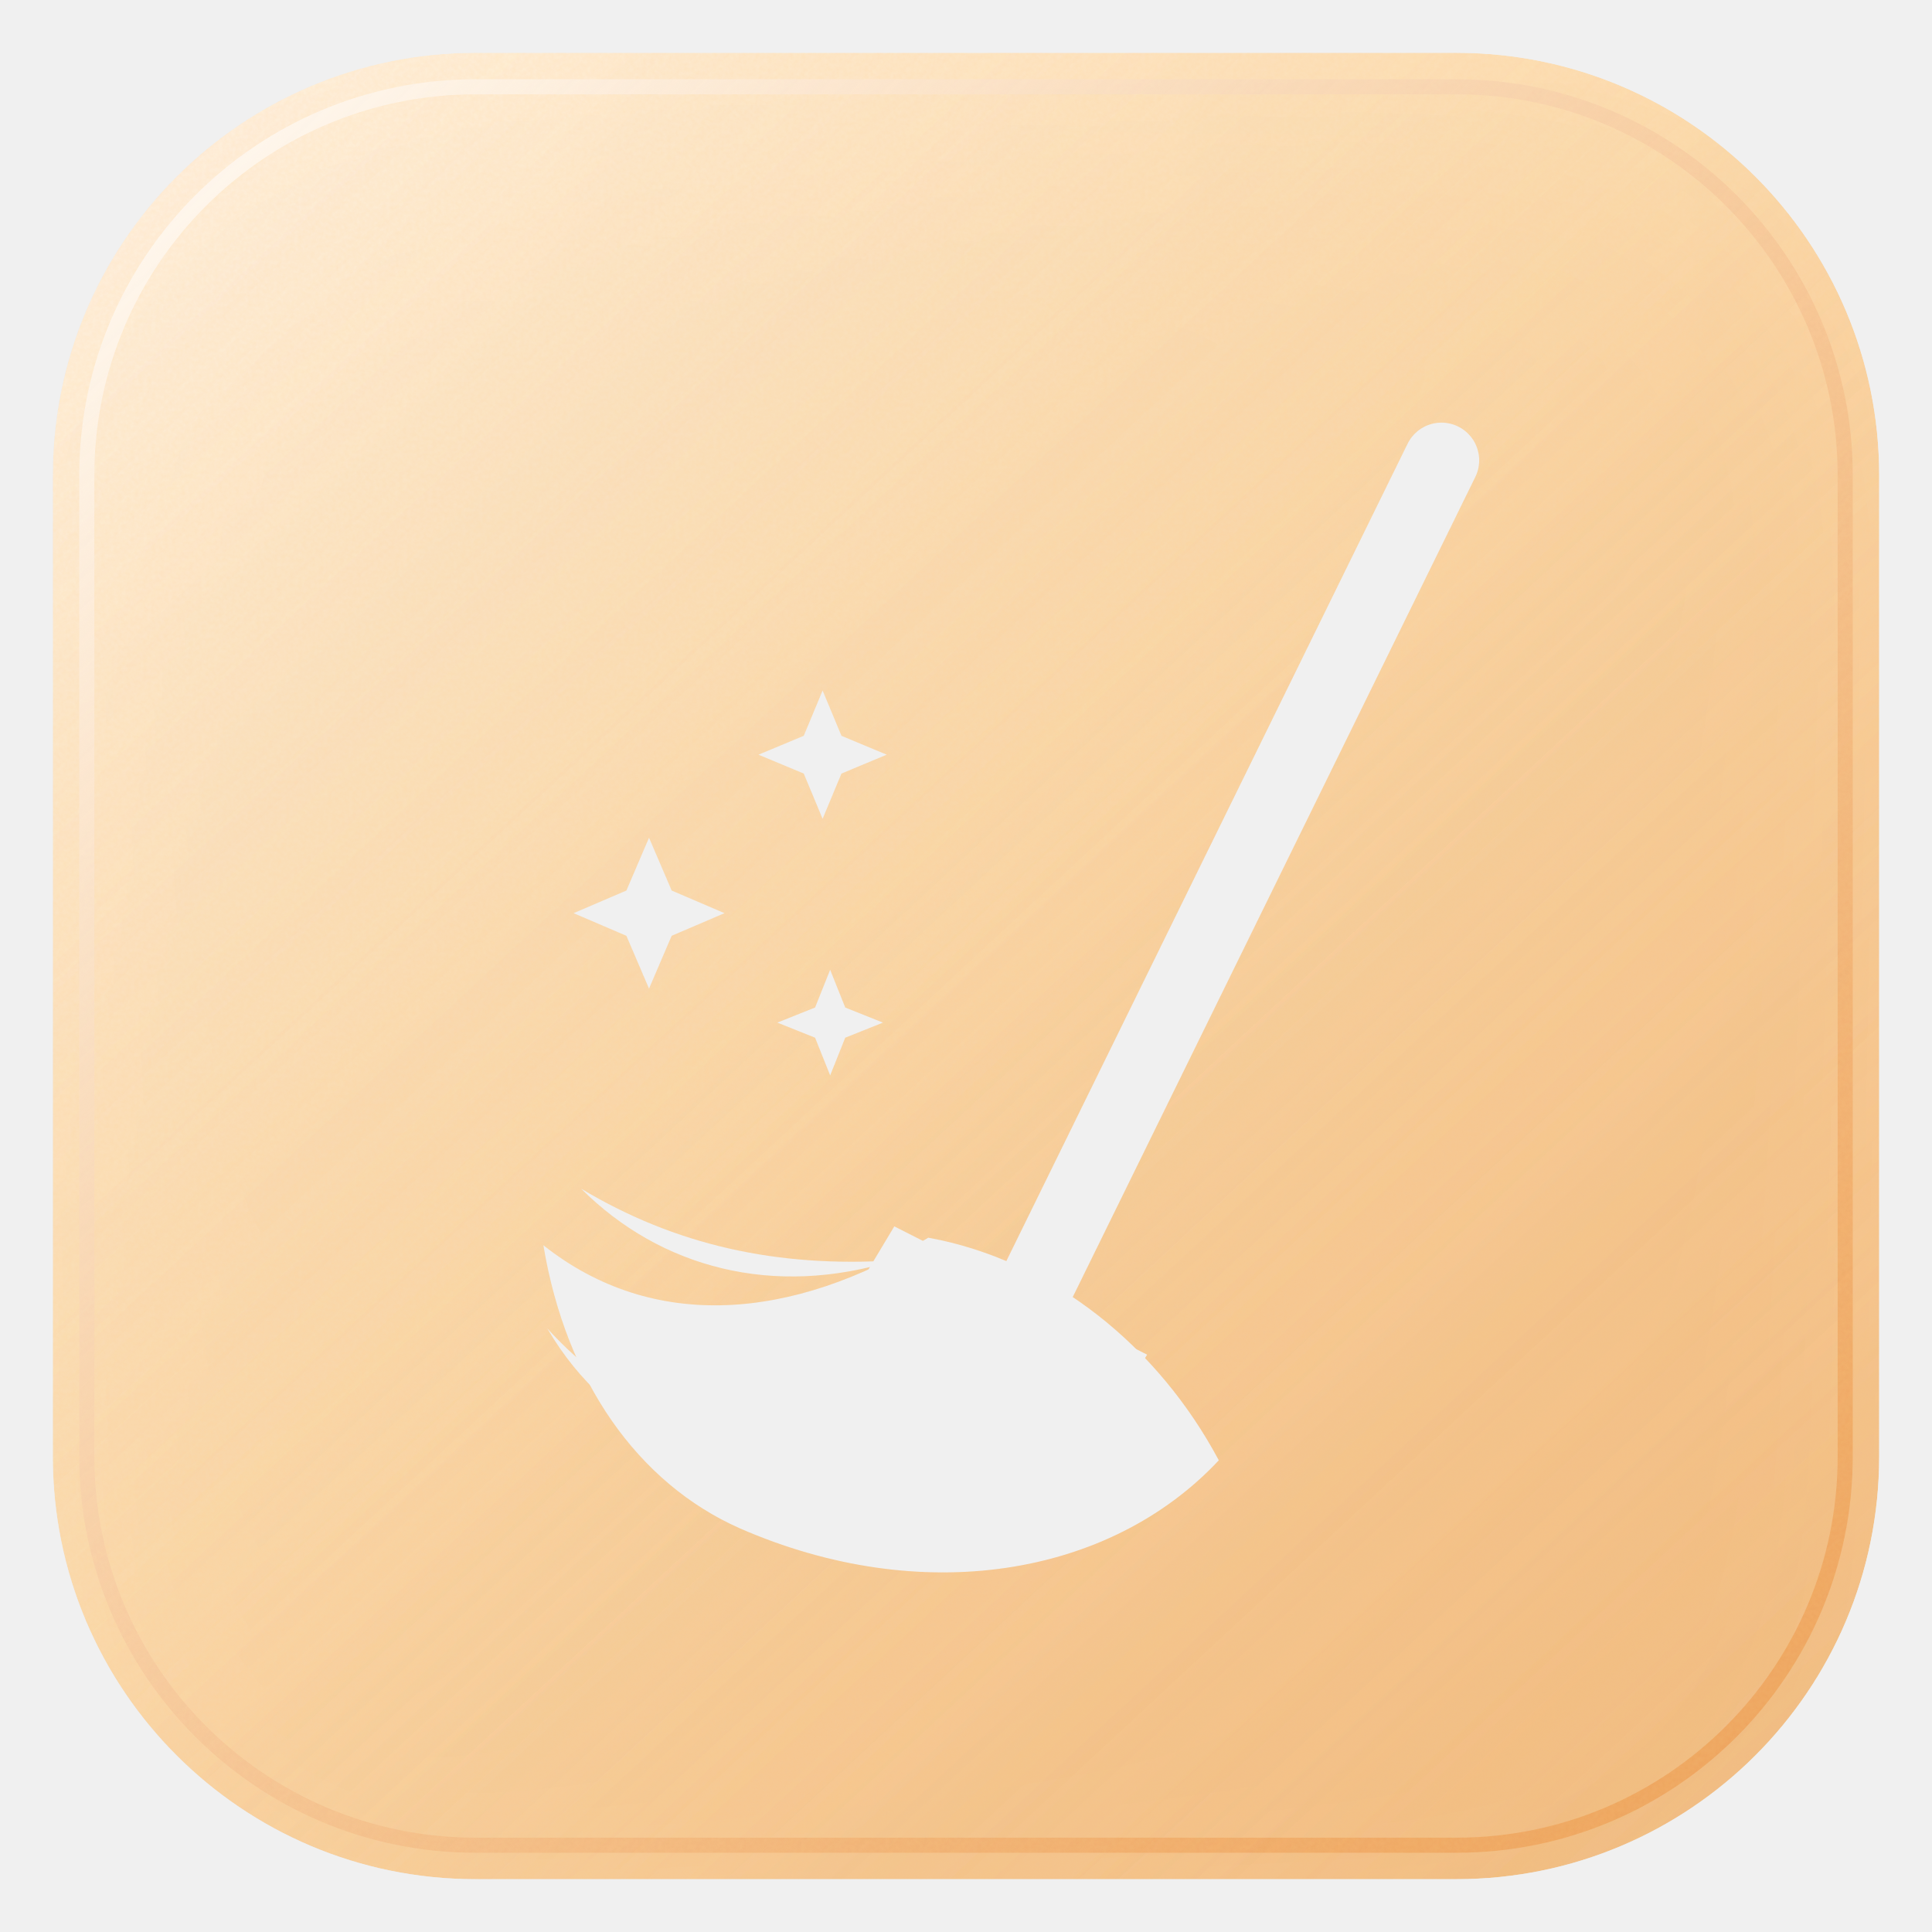
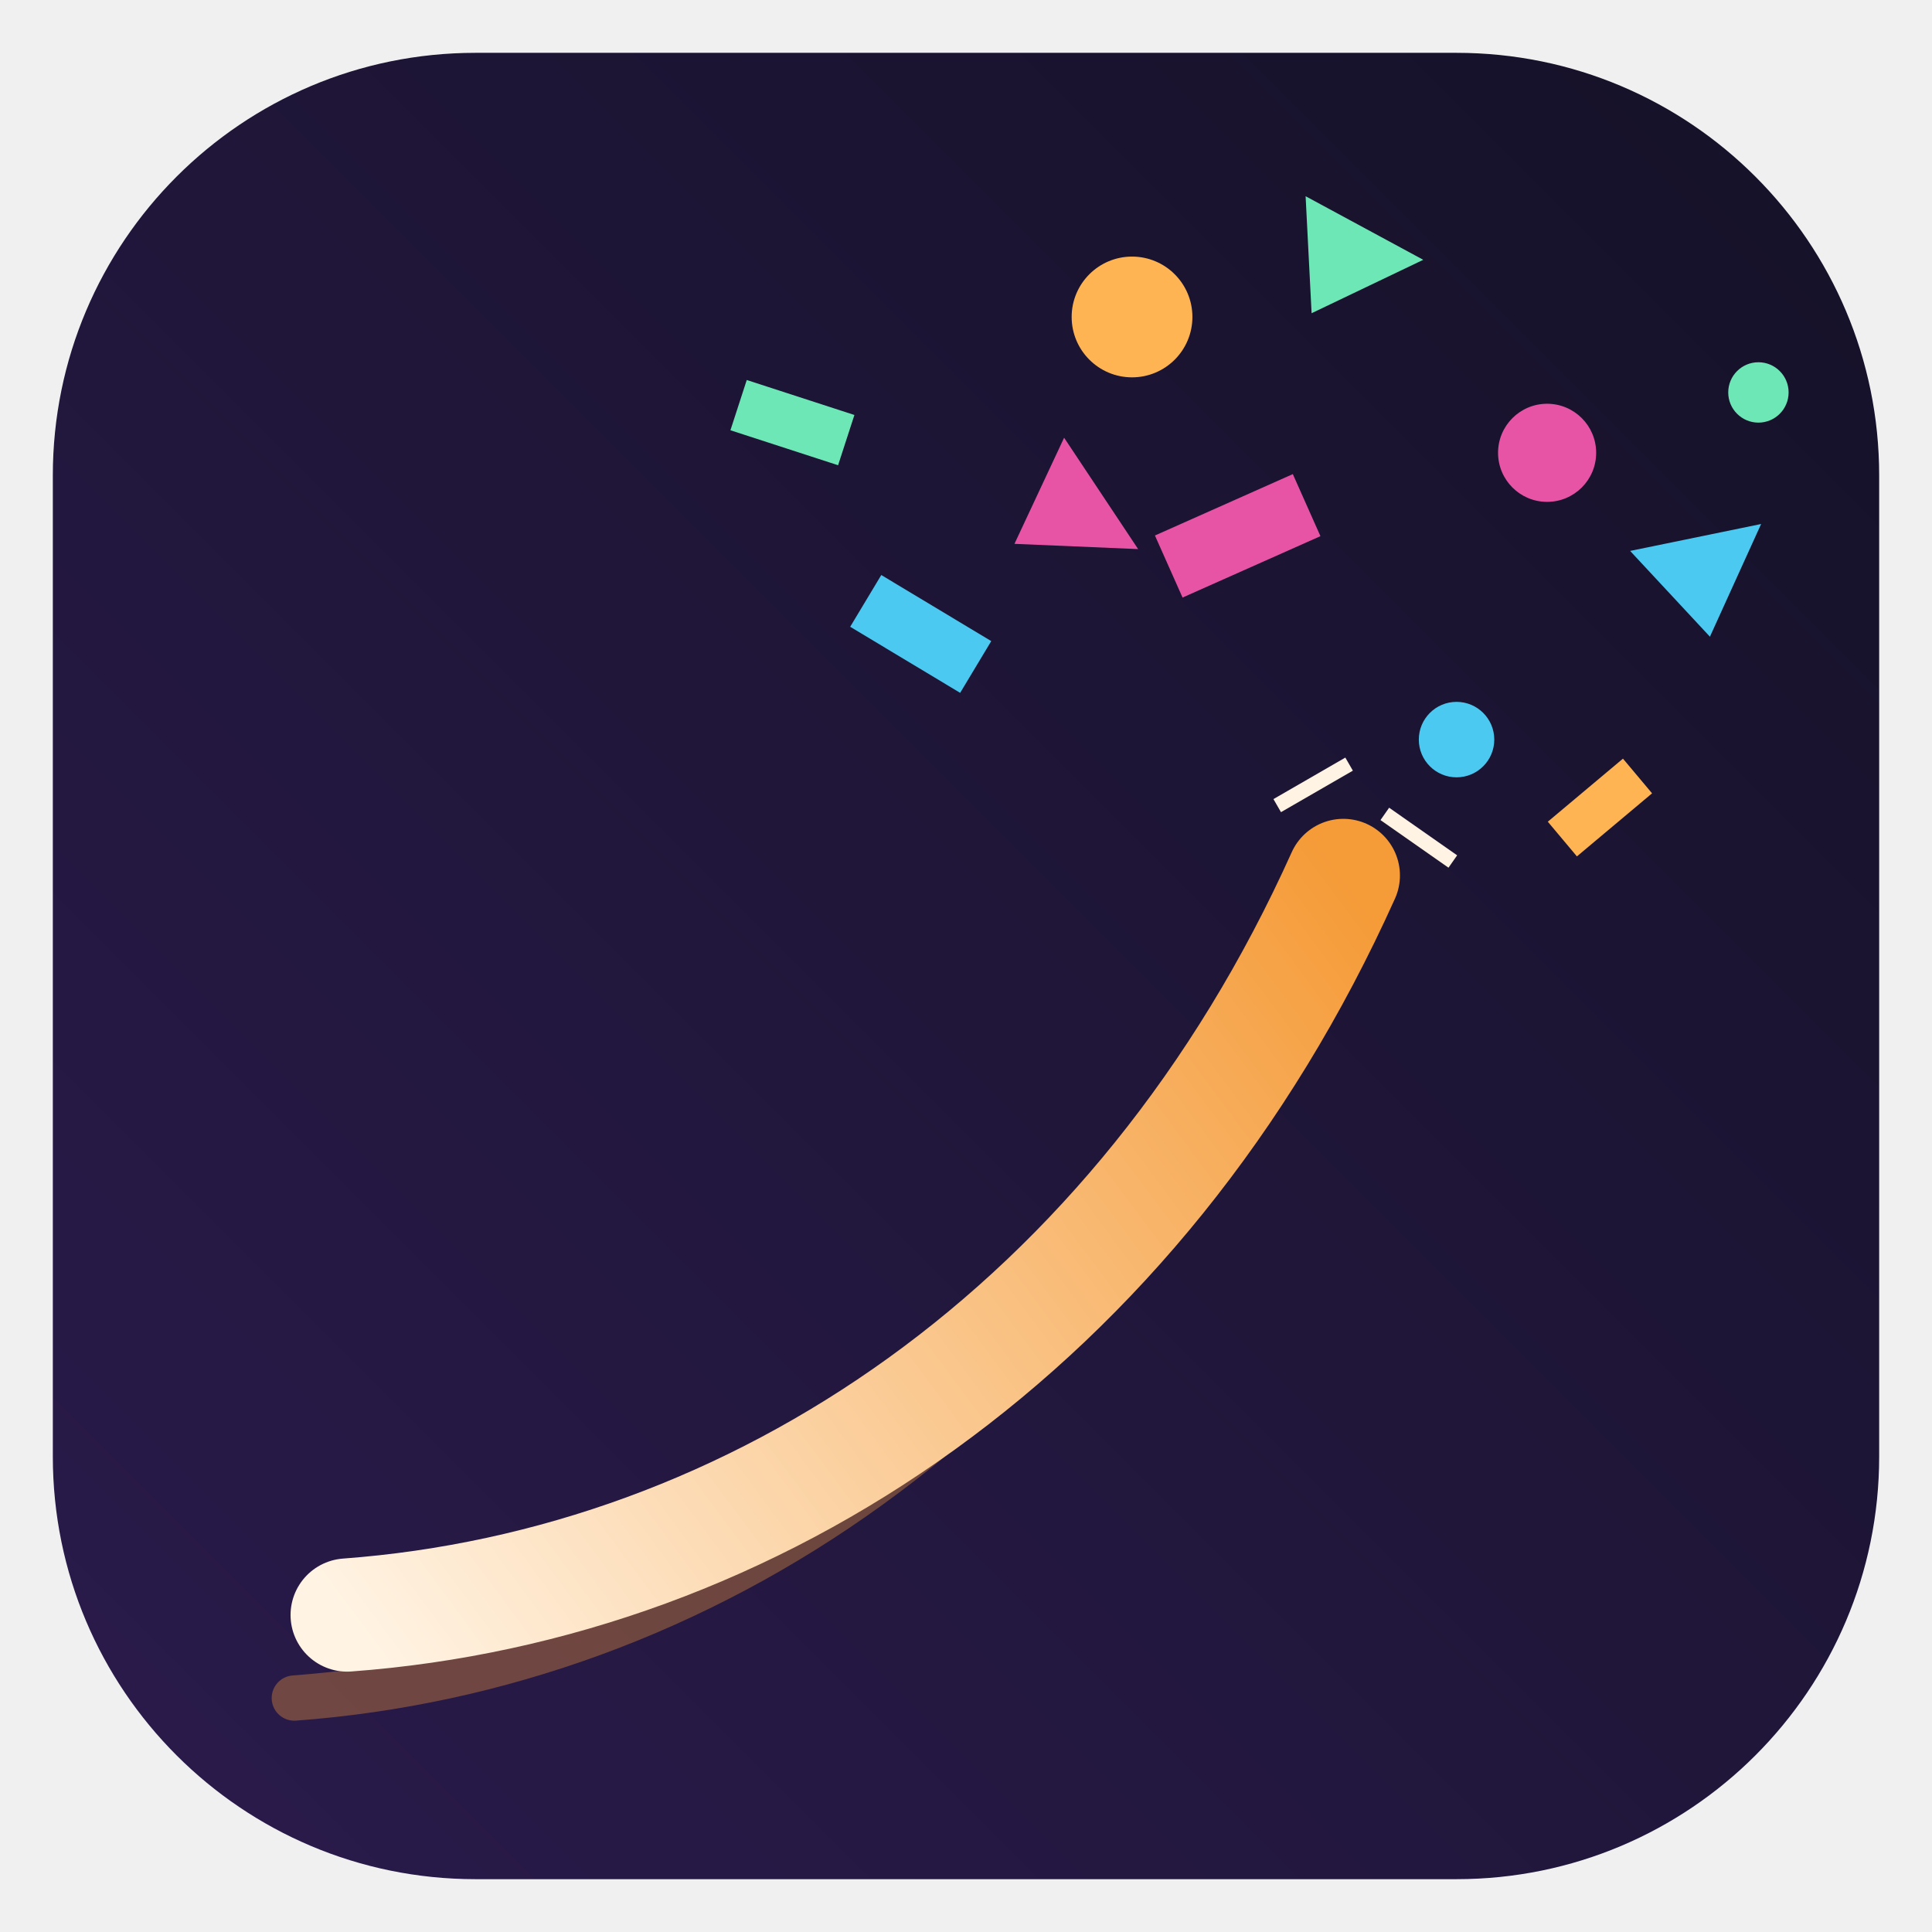
<svg xmlns="http://www.w3.org/2000/svg" width="512" height="512" viewBox="0 0 512 512" fill="none">
  <defs>
-     <linearGradient id="glass" x1="34" y1="18" x2="480" y2="498" gradientUnits="userSpaceOnUse">
-       <stop stop-color="#FFF3E3" stop-opacity="0.96" />
-       <stop offset="0.45" stop-color="#FFD49A" stop-opacity="0.76" />
-       <stop offset="1" stop-color="#F59B38" stop-opacity="0.56" />
+     <linearGradient id="bg" x1="0" y1="512" x2="512" y2="0" gradientUnits="userSpaceOnUse">
+       <stop stop-color="#2B1B4D" />
+       <stop offset="1" stop-color="#141126" />
    </linearGradient>
-     <linearGradient id="edge" x1="34" y1="22" x2="478" y2="492" gradientUnits="userSpaceOnUse">
-       <stop stop-color="#FFFDF8" stop-opacity="0.92" />
-       <stop offset="1" stop-color="#EA8730" stop-opacity="0.48" />
+     <linearGradient id="arc" x1="92" y1="428" x2="356" y2="232" gradientUnits="userSpaceOnUse">
+       <stop stop-color="#FFF3E3" />
+       <stop offset="1" stop-color="#F59B38" />
    </linearGradient>
-     <filter id="soft-shadow" x="-10" y="-10" width="532" height="532" filterUnits="userSpaceOnUse" color-interpolation-filters="sRGB">
-       <feDropShadow dx="0" dy="22" stdDeviation="26" flood-color="#6F3E17" flood-opacity="0.18" />
-     </filter>
-     <filter id="frost" x="0" y="0" width="512" height="512" filterUnits="userSpaceOnUse" color-interpolation-filters="sRGB">
-       <feTurbulence type="fractalNoise" baseFrequency="0.9" numOctaves="3" seed="27" result="noise" />
-       <feColorMatrix in="noise" type="matrix" values="0 0 0 0 1 0 0 0 0 0.78 0 0 0 0 0.48 0 0 0 0.14 0" result="mist" />
-       <feBlend in="SourceGraphic" in2="mist" mode="screen" />
-     </filter>
-     <mask id="broom-cutout">
-       <rect width="512" height="512" fill="black" />
-       <rect x="14" y="14" width="484" height="484" rx="112" fill="white" />
-       <g transform="translate(30 0)" fill="black">
-         <path d="M142 222L148 236L162 242L148 248L142 262L136 248L122 242L136 236Z" />
-         <path d="M188 183L193 195L205 200L193 205L188 217L183 205L171 200L183 195Z" />
-         <path d="M190 257L194 267L204 271L194 275L190 285L186 275L176 271L186 267Z" />
-         <path d="M244 342L352 122" stroke="black" stroke-width="20" stroke-linecap="round" fill="none" />
-         <path d="M207 325L274 359L265 374L198 340Z" />
-         <path d="M114 330C143 353 180 350 216 328C249 334 277 357 293 387C264 418 214 426 166 405C139 393 120 366 114 330Z" />
-         <path d="M124 315C145 336 175 344 207 334C176 336 149 330 124 315Z" />
-         <path d="M115 352C134 373 160 384 190 384C160 391 132 381 115 352Z" />
-       </g>
-     </mask>
  </defs>
-   <rect x="14" y="14" width="484" height="484" rx="112" fill="url(#glass)" filter="url(#soft-shadow)" mask="url(#broom-cutout)" />
-   <rect x="23" y="23" width="466" height="466" rx="103" stroke="url(#edge)" stroke-width="4" filter="url(#frost)" mask="url(#broom-cutout)" />
+   <rect x="14" y="14" width="484" height="484" rx="112" fill="url(#bg)" />
+   <path d="M78 450 C 186 442, 288 374, 342 254" fill="none" stroke="#F59B38" stroke-width="12" stroke-linecap="round" opacity="0.35" />
+   <path d="M92 428 C 200 420, 302 352, 356 232" fill="none" stroke="url(#arc)" stroke-width="30" stroke-linecap="round" />
+   <g>
+     <rect x="-2" y="-11" width="4" height="22" fill="#FFF3E3" transform="translate(348 208) rotate(60)" />
+     <rect x="-2" y="-11" width="4" height="22" fill="#FFF3E3" transform="translate(376 222) rotate(-55)" />
+     <rect x="-20" y="-9" width="40" height="18" fill="#E754A6" transform="translate(328 142) rotate(-24)" />
+     <rect x="-17" y="-8" width="34" height="16" fill="#4CC9F0" transform="translate(244 168) rotate(31)" />
+     <rect x="-15" y="-7" width="30" height="14" fill="#6EE7B7" transform="translate(210 112) rotate(18)" />
+     <rect x="-13" y="-6" width="26" height="12" fill="#FFB454" transform="translate(424 214) rotate(-40)" />
+     <circle r="16" fill="#FFB454" transform="translate(300 84)" />
+     <circle r="13" fill="#E754A6" transform="translate(410 120)" />
+     <circle r="10" fill="#4CC9F0" transform="translate(386 196)" />
+     <circle r="8" fill="#6EE7B7" transform="translate(466 104)" />
+     <path d="M0 0 L34 10 L8 30 Z" fill="#6EE7B7" transform="translate(346 52) rotate(12)" />
+     <path d="M0 0 L34 10 L8 30 Z" fill="#4CC9F0" transform="translate(432 146) rotate(-28)" />
+     <path d="M0 0 L34 10 L8 30 Z" fill="#E754A6" transform="translate(282 116) rotate(40)" />
+   </g>
</svg>
